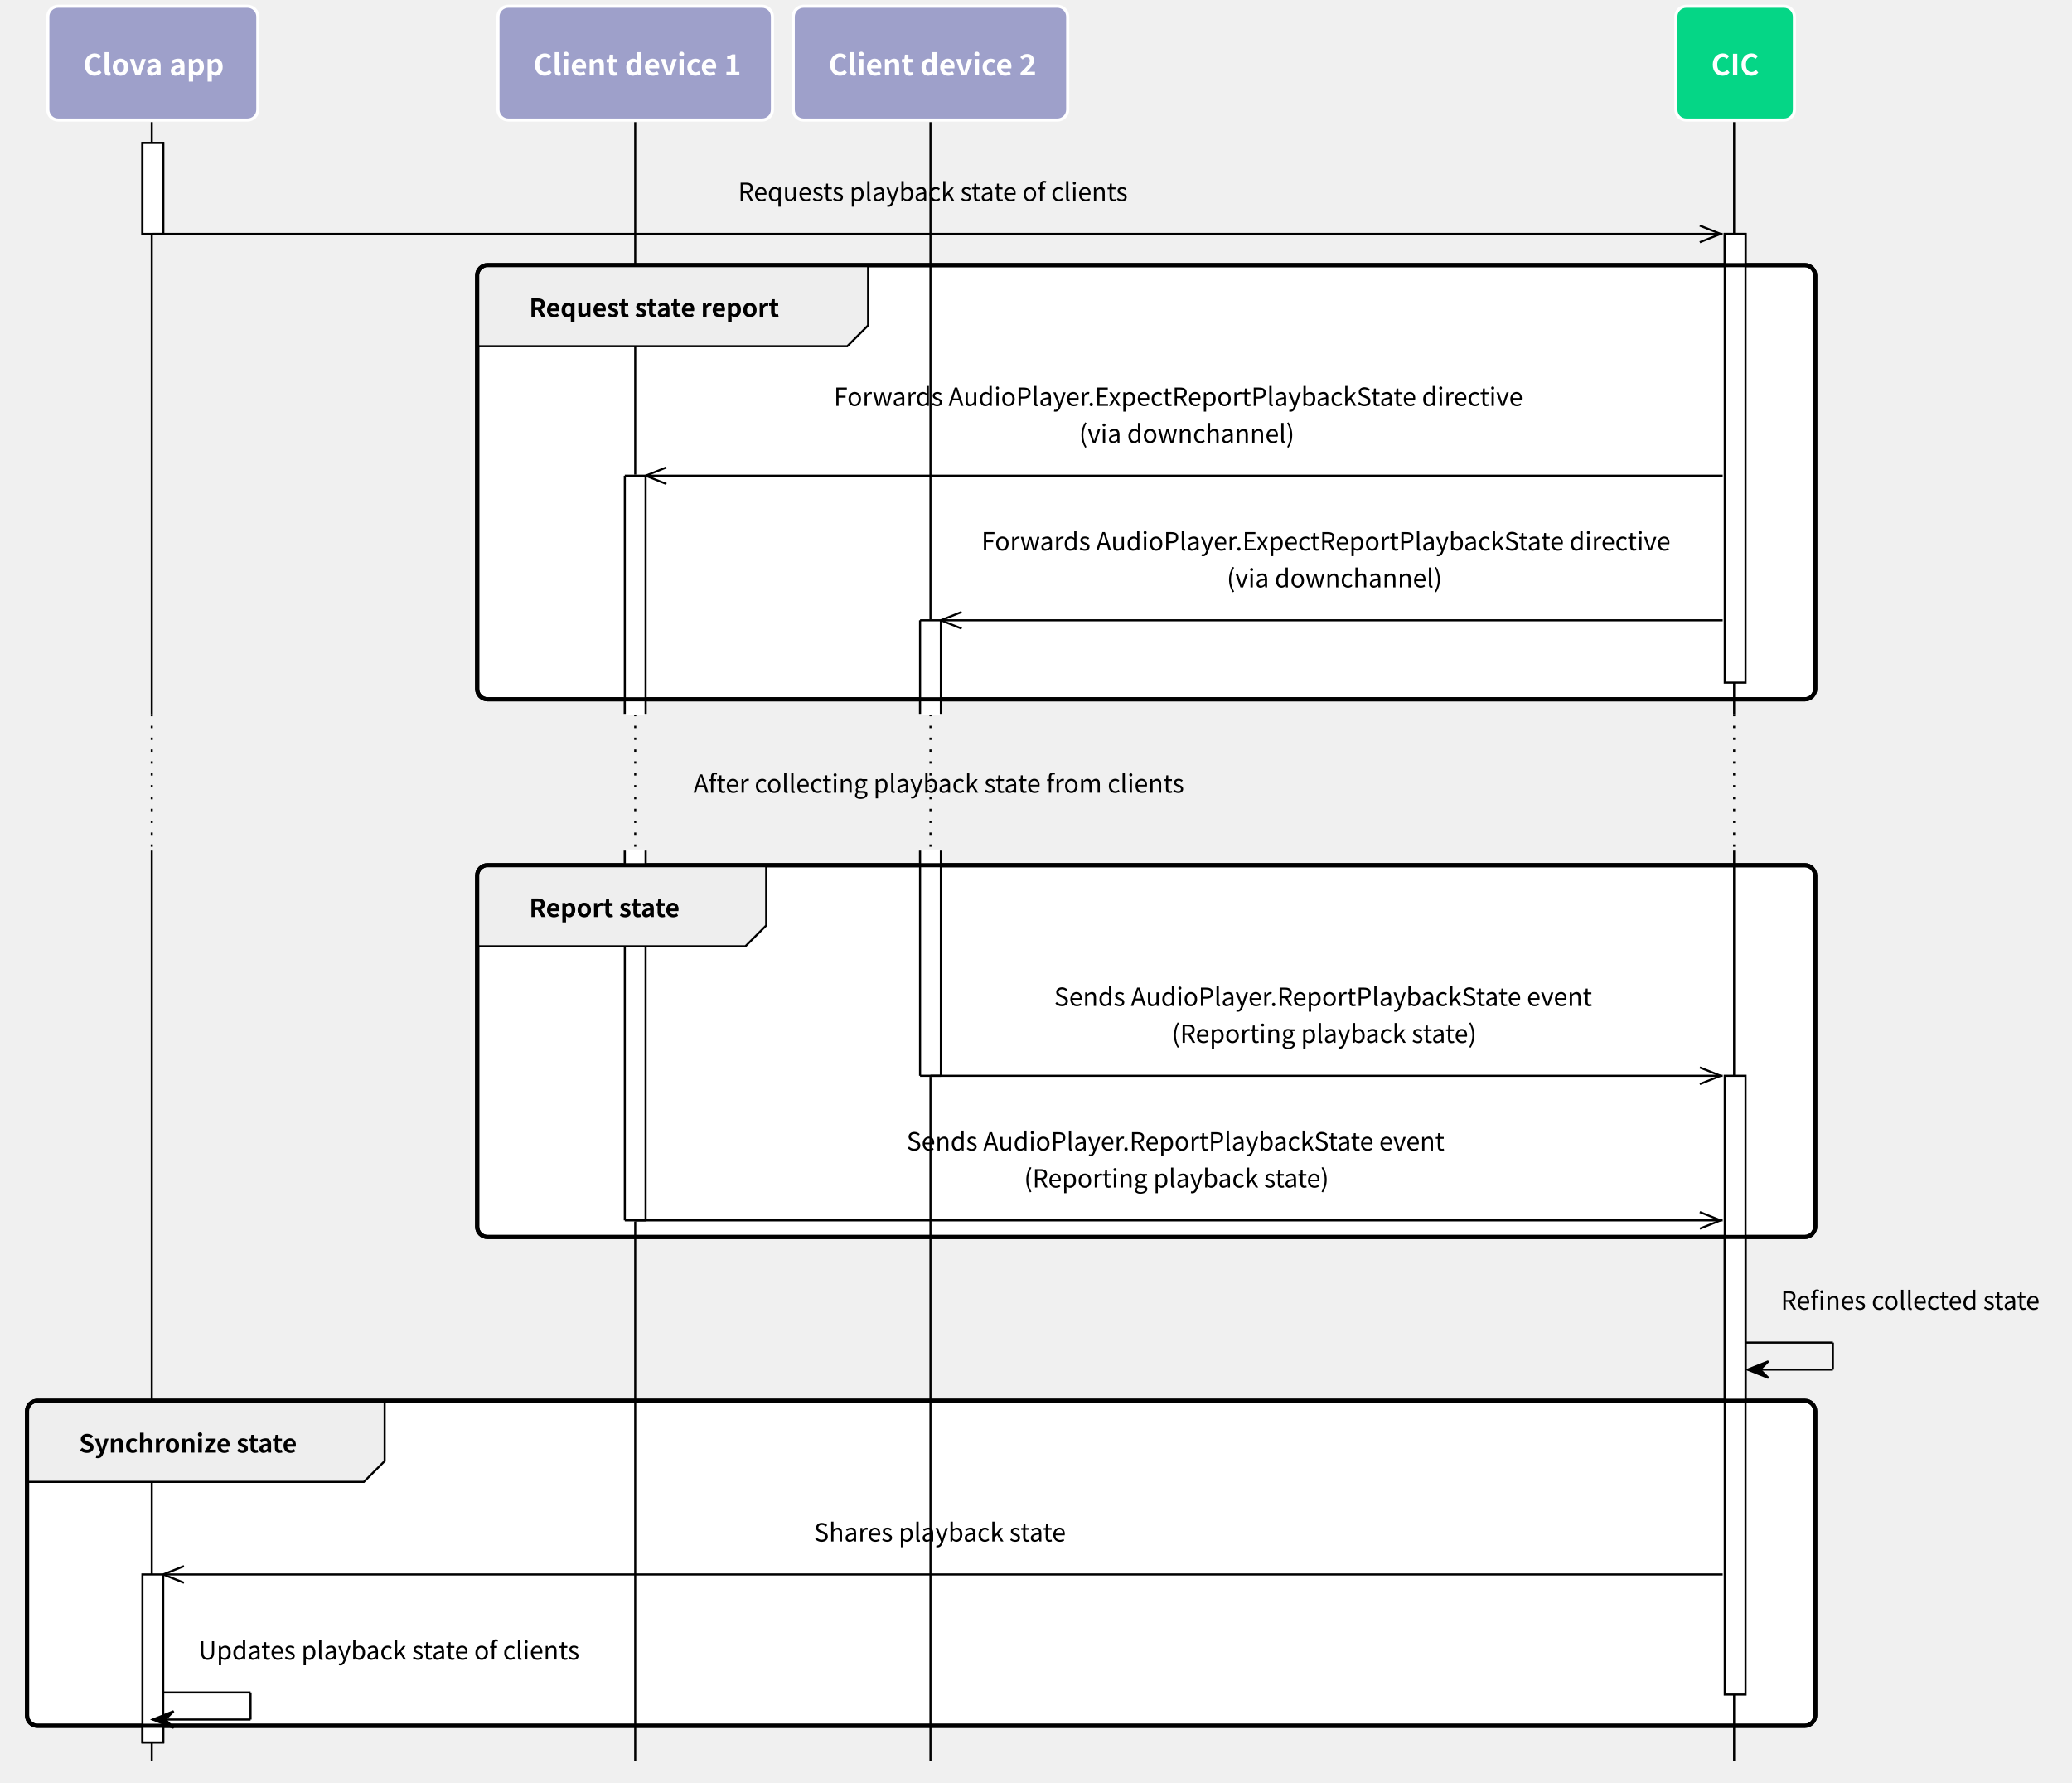
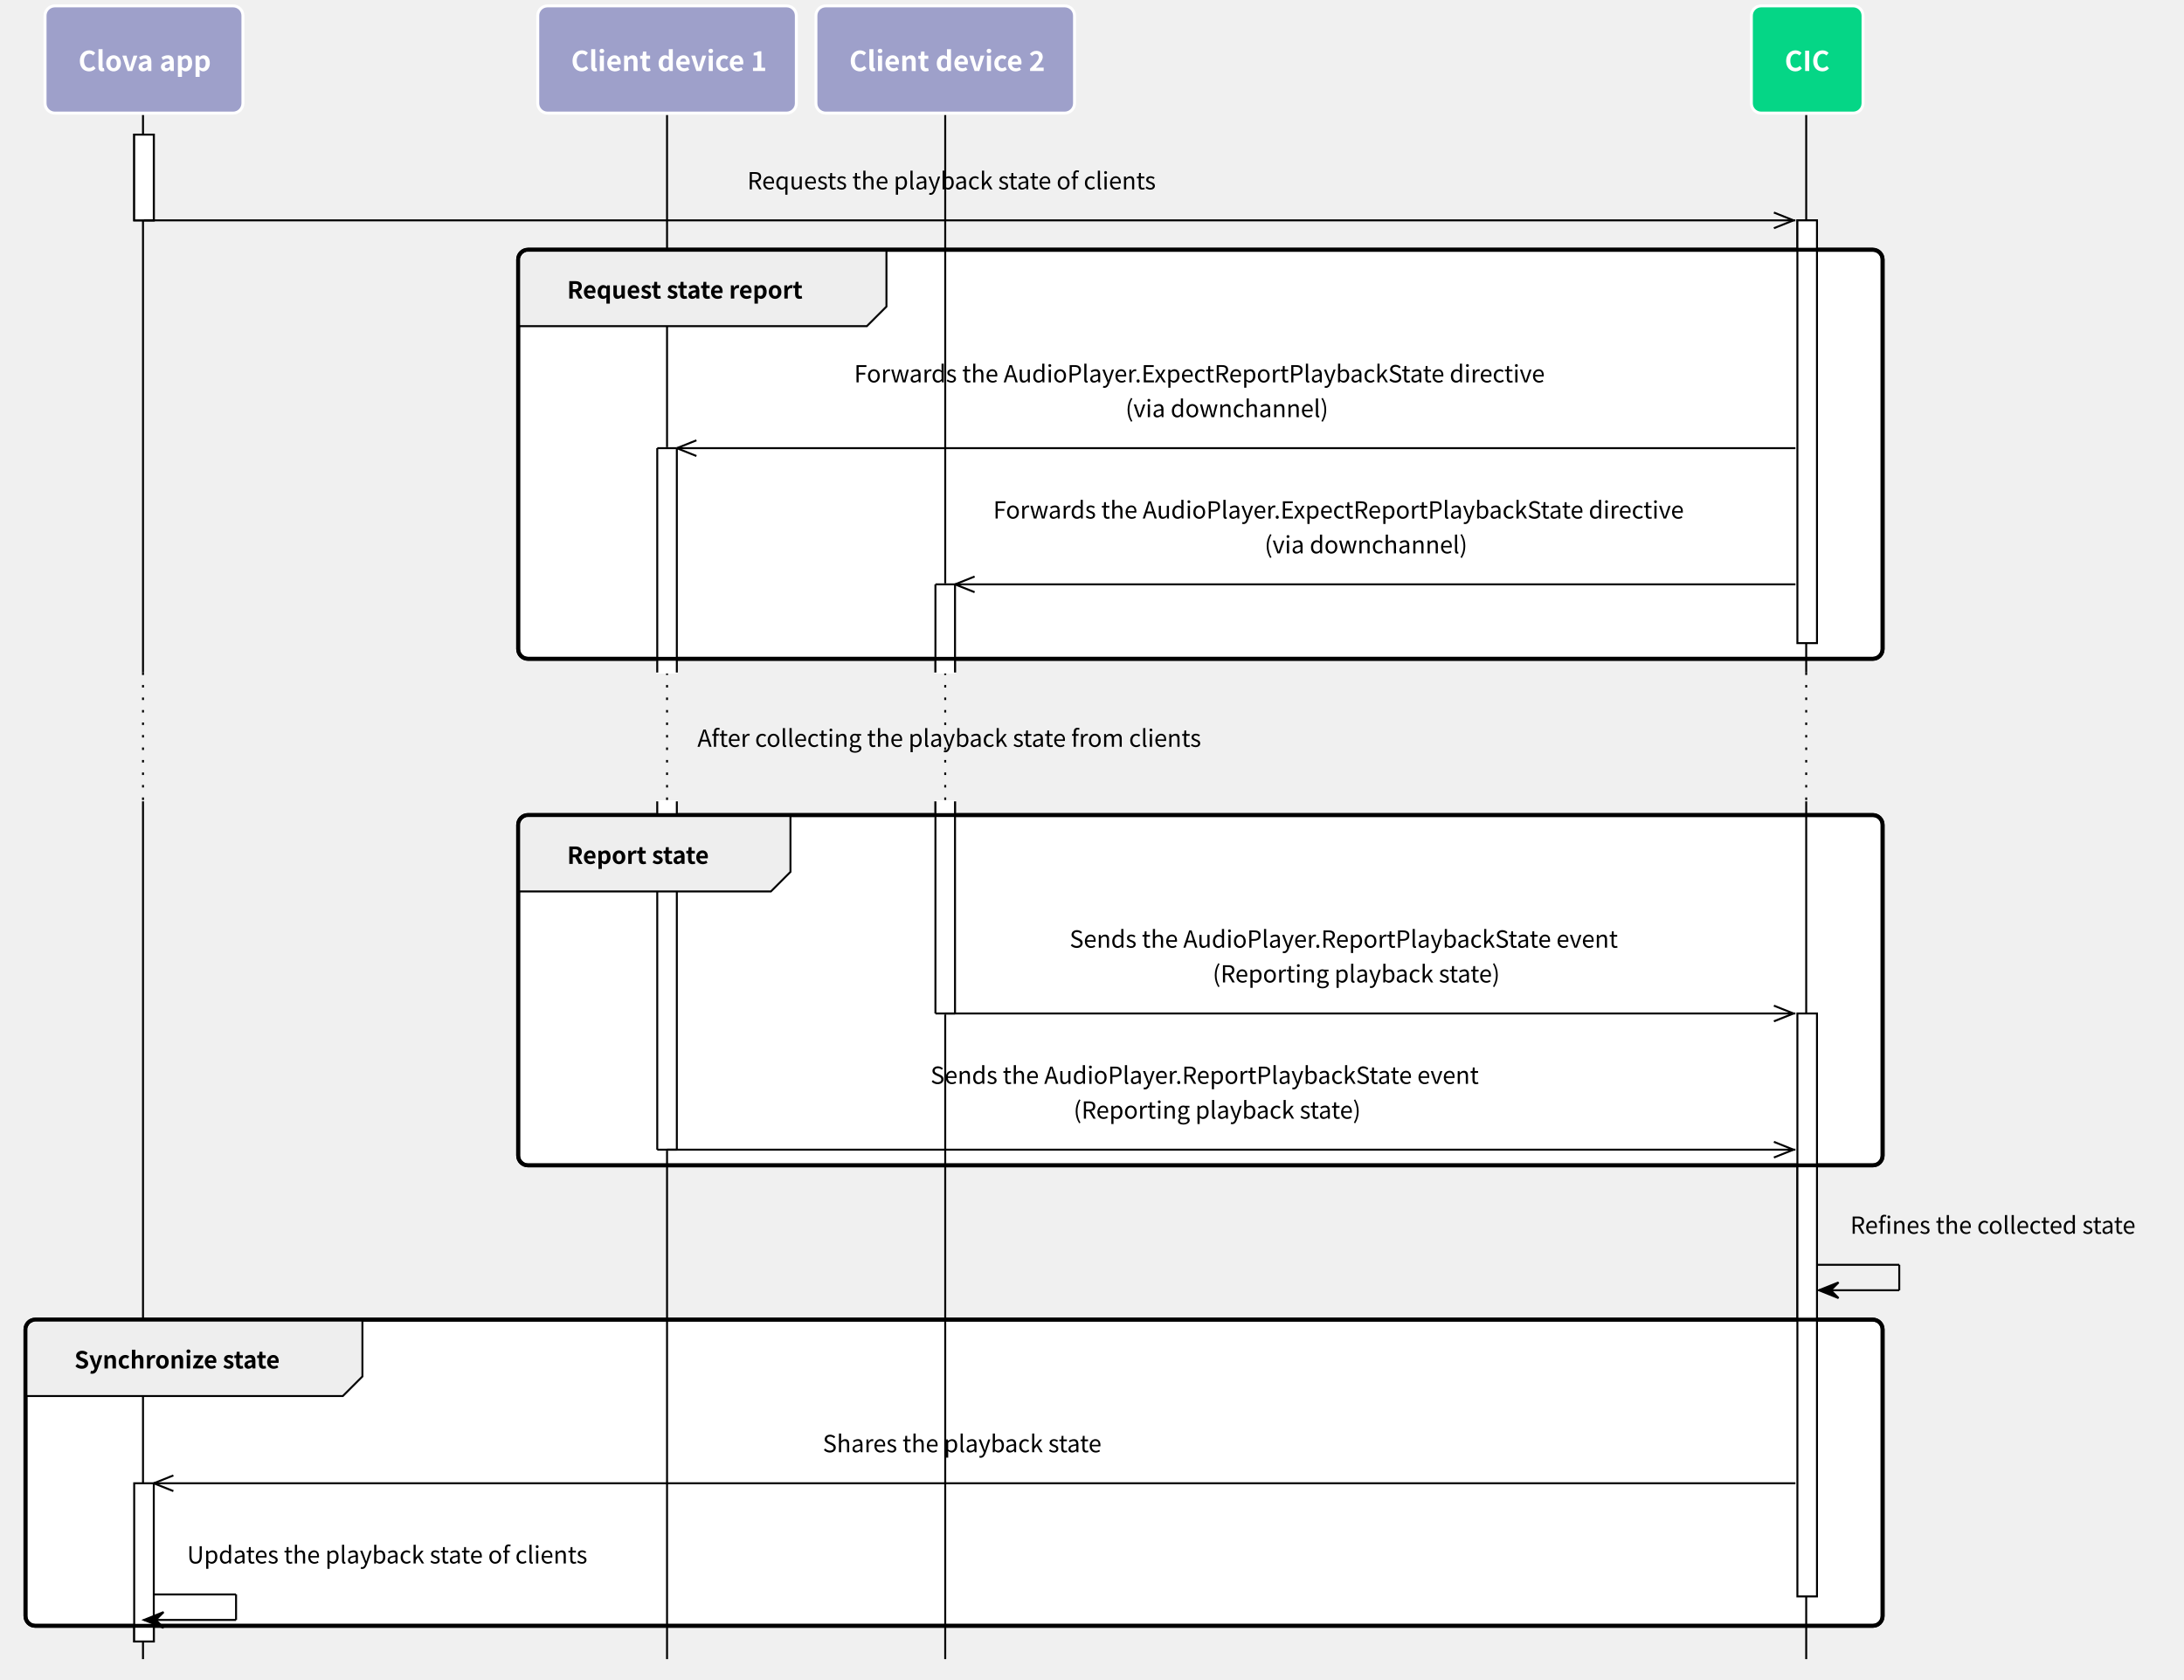
- <svg xmlns="http://www.w3.org/2000/svg" contentScriptType="application/ecmascript" contentStyleType="text/css" height="751.658px" preserveAspectRatio="none" style="width:873px;height:751px;" version="1.1" viewBox="0 0 873 751" width="873.43px" zoomAndPan="magnify">
+ <svg xmlns="http://www.w3.org/2000/svg" contentScriptType="application/ecmascript" contentStyleType="text/css" height="672.641px" preserveAspectRatio="none" style="width:874px;height:672px;" version="1.1" viewBox="0 0 874 672" width="874.12px" zoomAndPan="magnify">
  <defs />
  <g>
-     <rect fill="#FFFFFF" height="38.336" style="stroke: #000000; stroke-width: 0.876;" width="8.761" x="60.01" y="60.203" />
-     <rect fill="#FFFFFF" height="70.75" style="stroke: #000000; stroke-width: 0.876;" width="8.761" x="60.01" y="663.281" />
-     <rect fill="#FFFFFF" height="100.326" style="stroke: #FFFFFF; stroke-width: 0.876;" width="8.761" x="263.255" y="200.407" />
-     <line style="stroke: #000000; stroke-width: 0.876;" x1="263.255" x2="263.255" y1="200.407" y2="300.733" />
-     <line style="stroke: #000000; stroke-width: 0.876;" x1="272.016" x2="272.016" y1="200.407" y2="300.733" />
-     <line style="stroke: #000000; stroke-width: 0.876;" x1="263.255" x2="272.016" y1="200.407" y2="200.407" />
-     <rect fill="#FFFFFF" height="155.763" style="stroke: #FFFFFF; stroke-width: 0.876;" width="8.761" x="263.255" y="358.343" />
-     <line style="stroke: #000000; stroke-width: 0.876;" x1="263.255" x2="263.255" y1="358.343" y2="514.106" />
-     <line style="stroke: #000000; stroke-width: 0.876;" x1="272.016" x2="272.016" y1="358.343" y2="514.106" />
-     <line style="stroke: #000000; stroke-width: 0.876;" x1="263.255" x2="272.016" y1="514.106" y2="514.106" />
-     <rect fill="#FFFFFF" height="39.423" style="stroke: #FFFFFF; stroke-width: 0.876;" width="8.761" x="387.656" y="261.31" />
-     <line style="stroke: #000000; stroke-width: 0.876;" x1="387.656" x2="387.656" y1="261.31" y2="300.733" />
-     <line style="stroke: #000000; stroke-width: 0.876;" x1="396.416" x2="396.416" y1="261.31" y2="300.733" />
-     <line style="stroke: #000000; stroke-width: 0.876;" x1="387.656" x2="396.416" y1="261.31" y2="261.31" />
-     <rect fill="#FFFFFF" height="94.859" style="stroke: #FFFFFF; stroke-width: 0.876;" width="8.761" x="387.656" y="358.343" />
-     <line style="stroke: #000000; stroke-width: 0.876;" x1="387.656" x2="387.656" y1="358.343" y2="453.202" />
-     <line style="stroke: #000000; stroke-width: 0.876;" x1="396.416" x2="396.416" y1="358.343" y2="453.202" />
-     <line style="stroke: #000000; stroke-width: 0.876;" x1="387.656" x2="396.416" y1="453.202" y2="453.202" />
-     <rect fill="#FFFFFF" height="189.053" style="stroke: #000000; stroke-width: 0.876;" width="8.761" x="726.69" y="98.539" />
-     <rect fill="#FFFFFF" height="260.68" style="stroke: #000000; stroke-width: 0.876;" width="8.761" x="726.69" y="453.202" />
-     <rect fill="#FFFFFF" height="182.921" rx="4.38" ry="4.38" style="stroke: #000000; stroke-width: 1.752;" width="563.743" x="201.055" y="111.68" />
-     <rect fill="#FFFFFF" height="156.639" rx="4.38" ry="4.38" style="stroke: #000000; stroke-width: 1.752;" width="563.743" x="201.055" y="364.475" />
-     <rect fill="#FFFFFF" height="136.91" rx="4.38" ry="4.38" style="stroke: #000000; stroke-width: 1.752;" width="753.41" x="11.389" y="590.112" />
-     <line style="stroke: #000000; stroke-width: 0.876;" x1="63.952" x2="63.952" y1="51.442" y2="300.733" />
-     <line style="stroke: #000000; stroke-width: 0.876; stroke-dasharray: 1.0,4.0;" x1="63.952" x2="63.952" y1="300.733" y2="358.343" />
-     <line style="stroke: #000000; stroke-width: 0.876;" x1="63.952" x2="63.952" y1="358.343" y2="741.916" />
-     <line style="stroke: #000000; stroke-width: 0.876;" x1="267.636" x2="267.636" y1="51.442" y2="300.733" />
-     <line style="stroke: #000000; stroke-width: 0.876; stroke-dasharray: 1.0,4.0;" x1="267.636" x2="267.636" y1="300.733" y2="358.343" />
-     <line style="stroke: #000000; stroke-width: 0.876;" x1="267.636" x2="267.636" y1="358.343" y2="741.916" />
-     <line style="stroke: #000000; stroke-width: 0.876;" x1="392.036" x2="392.036" y1="51.442" y2="300.733" />
-     <line style="stroke: #000000; stroke-width: 0.876; stroke-dasharray: 1.0,4.0;" x1="392.036" x2="392.036" y1="300.733" y2="358.343" />
-     <line style="stroke: #000000; stroke-width: 0.876;" x1="392.036" x2="392.036" y1="358.343" y2="741.916" />
-     <line style="stroke: #000000; stroke-width: 0.876;" x1="730.632" x2="730.632" y1="51.442" y2="300.733" />
-     <line style="stroke: #000000; stroke-width: 0.876; stroke-dasharray: 1.0,4.0;" x1="730.632" x2="730.632" y1="300.733" y2="358.343" />
-     <line style="stroke: #000000; stroke-width: 0.876;" x1="730.632" x2="730.632" y1="358.343" y2="741.916" />
-     <rect fill="#9EA0CA" height="47.938" rx="4.38" ry="4.38" style="stroke: #FFFFFF; stroke-width: 1.314;" width="88.482" x="20.149" y="2.628" />
-     <text fill="#FFFFFF" font-family="Noto Sans CJK KR" font-size="12.265" font-weight="bold" lengthAdjust="spacingAndGlyphs" textLength="58.696" x="35.042" y="31.748">Clova app</text>
-     <rect fill="#9EA0CA" height="47.938" rx="4.38" ry="4.38" style="stroke: #FFFFFF; stroke-width: 1.314;" width="115.64" x="209.816" y="2.628" />
-     <text fill="#FFFFFF" font-family="Noto Sans CJK KR" font-size="12.265" font-weight="bold" lengthAdjust="spacingAndGlyphs" textLength="85.854" x="224.709" y="31.748">Client device 1</text>
-     <rect fill="#9EA0CA" height="47.938" rx="4.38" ry="4.38" style="stroke: #FFFFFF; stroke-width: 1.314;" width="115.64" x="334.216" y="2.628" />
-     <text fill="#FFFFFF" font-family="Noto Sans CJK KR" font-size="12.265" font-weight="bold" lengthAdjust="spacingAndGlyphs" textLength="85.854" x="349.109" y="31.748">Client device 2</text>
-     <rect fill="#05D686" height="47.938" rx="4.38" ry="4.38" style="stroke: #FFFFFF; stroke-width: 1.314;" width="49.935" x="706.102" y="2.628" />
-     <text fill="#FFFFFF" font-family="Noto Sans CJK KR" font-size="12.265" font-weight="bold" lengthAdjust="spacingAndGlyphs" textLength="20.149" x="720.995" y="31.748">CIC</text>
-     <rect fill="#FFFFFF" height="38.336" style="stroke: #000000; stroke-width: 0.876;" width="8.761" x="60.01" y="60.203" />
-     <rect fill="#FFFFFF" height="70.75" style="stroke: #000000; stroke-width: 0.876;" width="8.761" x="60.01" y="663.281" />
-     <rect fill="#FFFFFF" height="100.326" style="stroke: #FFFFFF; stroke-width: 0.876;" width="8.761" x="263.255" y="200.407" />
-     <line style="stroke: #000000; stroke-width: 0.876;" x1="263.255" x2="263.255" y1="200.407" y2="300.733" />
-     <line style="stroke: #000000; stroke-width: 0.876;" x1="272.016" x2="272.016" y1="200.407" y2="300.733" />
-     <line style="stroke: #000000; stroke-width: 0.876;" x1="263.255" x2="272.016" y1="200.407" y2="200.407" />
-     <rect fill="#FFFFFF" height="155.763" style="stroke: #FFFFFF; stroke-width: 0.876;" width="8.761" x="263.255" y="358.343" />
-     <line style="stroke: #000000; stroke-width: 0.876;" x1="263.255" x2="263.255" y1="358.343" y2="514.106" />
-     <line style="stroke: #000000; stroke-width: 0.876;" x1="272.016" x2="272.016" y1="358.343" y2="514.106" />
-     <line style="stroke: #000000; stroke-width: 0.876;" x1="263.255" x2="272.016" y1="514.106" y2="514.106" />
-     <rect fill="#FFFFFF" height="39.423" style="stroke: #FFFFFF; stroke-width: 0.876;" width="8.761" x="387.656" y="261.31" />
-     <line style="stroke: #000000; stroke-width: 0.876;" x1="387.656" x2="387.656" y1="261.31" y2="300.733" />
-     <line style="stroke: #000000; stroke-width: 0.876;" x1="396.416" x2="396.416" y1="261.31" y2="300.733" />
-     <line style="stroke: #000000; stroke-width: 0.876;" x1="387.656" x2="396.416" y1="261.31" y2="261.31" />
-     <rect fill="#FFFFFF" height="94.859" style="stroke: #FFFFFF; stroke-width: 0.876;" width="8.761" x="387.656" y="358.343" />
-     <line style="stroke: #000000; stroke-width: 0.876;" x1="387.656" x2="387.656" y1="358.343" y2="453.202" />
-     <line style="stroke: #000000; stroke-width: 0.876;" x1="396.416" x2="396.416" y1="358.343" y2="453.202" />
-     <line style="stroke: #000000; stroke-width: 0.876;" x1="387.656" x2="396.416" y1="453.202" y2="453.202" />
-     <rect fill="#FFFFFF" height="189.053" style="stroke: #000000; stroke-width: 0.876;" width="8.761" x="726.69" y="98.539" />
-     <rect fill="#FFFFFF" height="260.68" style="stroke: #000000; stroke-width: 0.876;" width="8.761" x="726.69" y="453.202" />
-     <line style="stroke: #000000; stroke-width: 0.876;" x1="724.938" x2="716.177" y1="98.539" y2="95.035" />
-     <line style="stroke: #000000; stroke-width: 0.876;" x1="724.938" x2="716.177" y1="98.539" y2="102.043" />
-     <line style="stroke: #000000; stroke-width: 0.876;" x1="64.39" x2="725.814" y1="98.539" y2="98.539" />
-     <text fill="#000000" font-family="Noto Sans CJK KR" font-size="10.513" lengthAdjust="spacingAndGlyphs" textLength="169.079" x="311" y="84.662">Requests playback state of clients</text>
-     <path d="M205.435,111.68 L365.754,111.68 L365.754,137.085 L356.993,145.846 L201.055,145.846 L201.055,116.06 " fill="#EEEEEE" style="stroke: #000000; stroke-width: 0.876;" />
-     <rect fill="none" height="182.921" rx="4.38" ry="4.38" style="stroke: #000000; stroke-width: 1.752;" width="563.743" x="201.055" y="111.68" />
-     <text fill="#000000" font-family="Noto Sans CJK KR" font-size="10.513" font-weight="bold" lengthAdjust="spacingAndGlyphs" textLength="107.755" x="222.957" y="133.511">Request state report</text>
-     <line style="stroke: #000000; stroke-width: 0.876;" x1="272.016" x2="280.776" y1="200.407" y2="196.903" />
-     <line style="stroke: #000000; stroke-width: 0.876;" x1="272.016" x2="280.776" y1="200.407" y2="203.911" />
-     <line style="stroke: #000000; stroke-width: 0.876;" x1="272.016" x2="725.814" y1="200.407" y2="200.407" />
-     <text fill="#000000" font-family="Noto Sans CJK KR" font-size="10.513" lengthAdjust="spacingAndGlyphs" textLength="296.108" x="351.299" y="170.971">Forwards AudioPlayer.ExpectReportPlaybackState directive</text>
-     <text fill="#000000" font-family="Noto Sans CJK KR" font-size="10.513" lengthAdjust="spacingAndGlyphs" textLength="89.358" x="454.674" y="186.53">(via downchannel)</text>
-     <line style="stroke: #000000; stroke-width: 0.876;" x1="396.416" x2="405.177" y1="261.31" y2="257.806" />
-     <line style="stroke: #000000; stroke-width: 0.876;" x1="396.416" x2="405.177" y1="261.31" y2="264.815" />
-     <line style="stroke: #000000; stroke-width: 0.876;" x1="396.416" x2="725.814" y1="261.31" y2="261.31" />
-     <text fill="#000000" font-family="Noto Sans CJK KR" font-size="10.513" lengthAdjust="spacingAndGlyphs" textLength="296.108" x="413.499" y="231.875">Forwards AudioPlayer.ExpectReportPlaybackState directive</text>
-     <text fill="#000000" font-family="Noto Sans CJK KR" font-size="10.513" lengthAdjust="spacingAndGlyphs" textLength="89.358" x="516.874" y="247.434">(via downchannel)</text>
-     <text fill="#000000" font-family="Noto Sans CJK KR" font-size="10.513" lengthAdjust="spacingAndGlyphs" textLength="211.13" x="292.165" y="333.953">After collecting playback state from clients</text>
-     <path d="M205.435,364.475 L322.827,364.475 L322.827,389.881 L314.067,398.641 L201.055,398.641 L201.055,368.855 " fill="#EEEEEE" style="stroke: #000000; stroke-width: 0.876;" />
-     <rect fill="none" height="156.639" rx="4.38" ry="4.38" style="stroke: #000000; stroke-width: 1.752;" width="563.743" x="201.055" y="364.475" />
-     <text fill="#000000" font-family="Noto Sans CJK KR" font-size="10.513" font-weight="bold" lengthAdjust="spacingAndGlyphs" textLength="64.828" x="222.957" y="386.306">Report state</text>
-     <line style="stroke: #000000; stroke-width: 0.876;" x1="724.938" x2="716.177" y1="453.202" y2="449.698" />
-     <line style="stroke: #000000; stroke-width: 0.876;" x1="724.938" x2="716.177" y1="453.202" y2="456.706" />
-     <line style="stroke: #000000; stroke-width: 0.876;" x1="392.036" x2="725.814" y1="453.202" y2="453.202" />
-     <text fill="#000000" font-family="Noto Sans CJK KR" font-size="10.513" lengthAdjust="spacingAndGlyphs" textLength="230.403" x="444.161" y="423.767">Sends AudioPlayer.ReportPlaybackState event</text>
-     <text fill="#000000" font-family="Noto Sans CJK KR" font-size="10.513" lengthAdjust="spacingAndGlyphs" textLength="131.409" x="493.659" y="439.325">(Reporting playback state)</text>
-     <line style="stroke: #000000; stroke-width: 0.876;" x1="724.938" x2="716.177" y1="514.106" y2="510.601" />
-     <line style="stroke: #000000; stroke-width: 0.876;" x1="724.938" x2="716.177" y1="514.106" y2="517.61" />
-     <line style="stroke: #000000; stroke-width: 0.876;" x1="267.636" x2="725.814" y1="514.106" y2="514.106" />
-     <text fill="#000000" font-family="Noto Sans CJK KR" font-size="10.513" lengthAdjust="spacingAndGlyphs" textLength="230.403" x="381.961" y="484.67">Sends AudioPlayer.ReportPlaybackState event</text>
-     <text fill="#000000" font-family="Noto Sans CJK KR" font-size="10.513" lengthAdjust="spacingAndGlyphs" textLength="131.409" x="431.458" y="500.229">(Reporting playback state)</text>
-     <line style="stroke: #000000; stroke-width: 0.876;" x1="735.451" x2="772.245" y1="565.583" y2="565.583" />
-     <line style="stroke: #000000; stroke-width: 0.876;" x1="772.245" x2="772.245" y1="565.583" y2="576.972" />
-     <line style="stroke: #000000; stroke-width: 0.876;" x1="736.327" x2="772.245" y1="576.972" y2="576.972" />
-     <polygon fill="#000000" points="745.087,573.467,736.327,576.972,745.087,580.476,741.583,576.972" style="stroke: #000000; stroke-width: 0.876;" />
-     <text fill="#000000" font-family="Noto Sans CJK KR" font-size="10.513" lengthAdjust="spacingAndGlyphs" textLength="113.011" x="750.343" y="551.706">Refines collected state</text>
-     <path d="M15.769,590.112 L162.071,590.112 L162.071,615.518 L153.31,624.279 L11.389,624.279 L11.389,594.493 " fill="#EEEEEE" style="stroke: #000000; stroke-width: 0.876;" />
-     <rect fill="none" height="136.91" rx="4.38" ry="4.38" style="stroke: #000000; stroke-width: 1.752;" width="753.41" x="11.389" y="590.112" />
-     <text fill="#000000" font-family="Noto Sans CJK KR" font-size="10.513" font-weight="bold" lengthAdjust="spacingAndGlyphs" textLength="93.738" x="33.29" y="611.944">Synchronize state</text>
-     <line style="stroke: #000000; stroke-width: 0.876;" x1="68.77" x2="77.531" y1="663.281" y2="659.777" />
-     <line style="stroke: #000000; stroke-width: 0.876;" x1="68.77" x2="77.531" y1="663.281" y2="666.785" />
-     <line style="stroke: #000000; stroke-width: 0.876;" x1="68.77" x2="725.814" y1="663.281" y2="663.281" />
-     <text fill="#000000" font-family="Noto Sans CJK KR" font-size="10.513" lengthAdjust="spacingAndGlyphs" textLength="109.507" x="342.977" y="649.404">Shares playback state</text>
-     <line style="stroke: #000000; stroke-width: 0.876;" x1="68.77" x2="105.565" y1="713.006" y2="713.006" />
-     <line style="stroke: #000000; stroke-width: 0.876;" x1="105.565" x2="105.565" y1="713.006" y2="724.395" />
-     <line style="stroke: #000000; stroke-width: 0.876;" x1="64.39" x2="105.565" y1="724.395" y2="724.395" />
-     <polygon fill="#000000" points="73.151,720.89,64.39,724.395,73.151,727.899,69.647,724.395" style="stroke: #000000; stroke-width: 0.876;" />
-     <text fill="#000000" font-family="Noto Sans CJK KR" font-size="10.513" lengthAdjust="spacingAndGlyphs" textLength="164.699" x="83.663" y="699.129">Updates playback state of clients</text>
+     <rect fill="#FFFFFF" height="34.306" style="stroke: #000000; stroke-width: 0.784;" width="7.84" x="53.702" y="53.874" />
+     <rect fill="#FFFFFF" height="63.313" style="stroke: #000000; stroke-width: 0.784;" width="7.84" x="53.702" y="593.555" />
+     <rect fill="#FFFFFF" height="89.78" style="stroke: #FFFFFF; stroke-width: 0.784;" width="7.84" x="263.02" y="179.34" />
+     <line style="stroke: #000000; stroke-width: 0.784;" x1="263.02" x2="263.02" y1="179.34" y2="269.119" />
+     <line style="stroke: #000000; stroke-width: 0.784;" x1="270.86" x2="270.86" y1="179.34" y2="269.119" />
+     <line style="stroke: #000000; stroke-width: 0.784;" x1="263.02" x2="270.86" y1="179.34" y2="179.34" />
+     <rect fill="#FFFFFF" height="139.389" style="stroke: #FFFFFF; stroke-width: 0.784;" width="7.84" x="263.02" y="320.673" />
+     <line style="stroke: #000000; stroke-width: 0.784;" x1="263.02" x2="263.02" y1="320.673" y2="460.062" />
+     <line style="stroke: #000000; stroke-width: 0.784;" x1="270.86" x2="270.86" y1="320.673" y2="460.062" />
+     <line style="stroke: #000000; stroke-width: 0.784;" x1="263.02" x2="270.86" y1="460.062" y2="460.062" />
+     <rect fill="#FFFFFF" height="35.278" style="stroke: #FFFFFF; stroke-width: 0.784;" width="7.84" x="374.343" y="233.841" />
+     <line style="stroke: #000000; stroke-width: 0.784;" x1="374.343" x2="374.343" y1="233.841" y2="269.119" />
+     <line style="stroke: #000000; stroke-width: 0.784;" x1="382.183" x2="382.183" y1="233.841" y2="269.119" />
+     <line style="stroke: #000000; stroke-width: 0.784;" x1="374.343" x2="382.183" y1="233.841" y2="233.841" />
+     <rect fill="#FFFFFF" height="84.888" style="stroke: #FFFFFF; stroke-width: 0.784;" width="7.84" x="374.343" y="320.673" />
+     <line style="stroke: #000000; stroke-width: 0.784;" x1="374.343" x2="374.343" y1="320.673" y2="405.56" />
+     <line style="stroke: #000000; stroke-width: 0.784;" x1="382.183" x2="382.183" y1="320.673" y2="405.56" />
+     <line style="stroke: #000000; stroke-width: 0.784;" x1="374.343" x2="382.183" y1="405.56" y2="405.56" />
+     <rect fill="#FFFFFF" height="169.179" style="stroke: #000000; stroke-width: 0.784;" width="7.84" x="719.287" y="88.18" />
+     <rect fill="#FFFFFF" height="233.276" style="stroke: #000000; stroke-width: 0.784;" width="7.84" x="719.287" y="405.56" />
+     <rect fill="#FFFFFF" height="163.692" rx="3.92" ry="3.92" style="stroke: #000000; stroke-width: 1.568;" width="546.031" x="207.359" y="99.94" />
+     <rect fill="#FFFFFF" height="140.173" rx="3.92" ry="3.92" style="stroke: #000000; stroke-width: 1.568;" width="546.031" x="207.359" y="326.161" />
+     <rect fill="#FFFFFF" height="122.518" rx="3.92" ry="3.92" style="stroke: #000000; stroke-width: 1.568;" width="743.198" x="10.191" y="528.078" />
+     <line style="stroke: #000000; stroke-width: 0.784;" x1="57.229" x2="57.229" y1="46.034" y2="269.119" />
+     <line style="stroke: #000000; stroke-width: 0.784; stroke-dasharray: 1.0,4.0;" x1="57.229" x2="57.229" y1="269.119" y2="320.673" />
+     <line style="stroke: #000000; stroke-width: 0.784;" x1="57.229" x2="57.229" y1="320.673" y2="663.924" />
+     <line style="stroke: #000000; stroke-width: 0.784;" x1="266.94" x2="266.94" y1="46.034" y2="269.119" />
+     <line style="stroke: #000000; stroke-width: 0.784; stroke-dasharray: 1.0,4.0;" x1="266.94" x2="266.94" y1="269.119" y2="320.673" />
+     <line style="stroke: #000000; stroke-width: 0.784;" x1="266.94" x2="266.94" y1="320.673" y2="663.924" />
+     <line style="stroke: #000000; stroke-width: 0.784;" x1="378.263" x2="378.263" y1="46.034" y2="269.119" />
+     <line style="stroke: #000000; stroke-width: 0.784; stroke-dasharray: 1.0,4.0;" x1="378.263" x2="378.263" y1="269.119" y2="320.673" />
+     <line style="stroke: #000000; stroke-width: 0.784;" x1="378.263" x2="378.263" y1="320.673" y2="663.924" />
+     <line style="stroke: #000000; stroke-width: 0.784;" x1="722.815" x2="722.815" y1="46.034" y2="269.119" />
+     <line style="stroke: #000000; stroke-width: 0.784; stroke-dasharray: 1.0,4.0;" x1="722.815" x2="722.815" y1="269.119" y2="320.673" />
+     <line style="stroke: #000000; stroke-width: 0.784;" x1="722.815" x2="722.815" y1="320.673" y2="663.924" />
+     <rect fill="#9EA0CA" height="42.898" rx="3.92" ry="3.92" style="stroke: #FFFFFF; stroke-width: 1.176;" width="79.18" x="18.031" y="2.352" />
+     <text fill="#FFFFFF" font-family="Noto Sans CJK KR" font-size="10.976" font-weight="bold" lengthAdjust="spacingAndGlyphs" textLength="52.526" x="31.359" y="28.411">Clova app</text>
+     <rect fill="#9EA0CA" height="42.898" rx="3.92" ry="3.92" style="stroke: #FFFFFF; stroke-width: 1.176;" width="103.483" x="215.198" y="2.352" />
+     <text fill="#FFFFFF" font-family="Noto Sans CJK KR" font-size="10.976" font-weight="bold" lengthAdjust="spacingAndGlyphs" textLength="76.829" x="228.526" y="28.411">Client device 1</text>
+     <rect fill="#9EA0CA" height="42.898" rx="3.92" ry="3.92" style="stroke: #FFFFFF; stroke-width: 1.176;" width="103.483" x="326.521" y="2.352" />
+     <text fill="#FFFFFF" font-family="Noto Sans CJK KR" font-size="10.976" font-weight="bold" lengthAdjust="spacingAndGlyphs" textLength="76.829" x="339.849" y="28.411">Client device 2</text>
+     <rect fill="#05D686" height="42.898" rx="3.92" ry="3.92" style="stroke: #FFFFFF; stroke-width: 1.176;" width="44.686" x="700.864" y="2.352" />
+     <text fill="#FFFFFF" font-family="Noto Sans CJK KR" font-size="10.976" font-weight="bold" lengthAdjust="spacingAndGlyphs" textLength="18.031" x="714.192" y="28.411">CIC</text>
+     <rect fill="#FFFFFF" height="34.306" style="stroke: #000000; stroke-width: 0.784;" width="7.84" x="53.702" y="53.874" />
+     <rect fill="#FFFFFF" height="63.313" style="stroke: #000000; stroke-width: 0.784;" width="7.84" x="53.702" y="593.555" />
+     <rect fill="#FFFFFF" height="89.78" style="stroke: #FFFFFF; stroke-width: 0.784;" width="7.84" x="263.02" y="179.34" />
+     <line style="stroke: #000000; stroke-width: 0.784;" x1="263.02" x2="263.02" y1="179.34" y2="269.119" />
+     <line style="stroke: #000000; stroke-width: 0.784;" x1="270.86" x2="270.86" y1="179.34" y2="269.119" />
+     <line style="stroke: #000000; stroke-width: 0.784;" x1="263.02" x2="270.86" y1="179.34" y2="179.34" />
+     <rect fill="#FFFFFF" height="139.389" style="stroke: #FFFFFF; stroke-width: 0.784;" width="7.84" x="263.02" y="320.673" />
+     <line style="stroke: #000000; stroke-width: 0.784;" x1="263.02" x2="263.02" y1="320.673" y2="460.062" />
+     <line style="stroke: #000000; stroke-width: 0.784;" x1="270.86" x2="270.86" y1="320.673" y2="460.062" />
+     <line style="stroke: #000000; stroke-width: 0.784;" x1="263.02" x2="270.86" y1="460.062" y2="460.062" />
+     <rect fill="#FFFFFF" height="35.278" style="stroke: #FFFFFF; stroke-width: 0.784;" width="7.84" x="374.343" y="233.841" />
+     <line style="stroke: #000000; stroke-width: 0.784;" x1="374.343" x2="374.343" y1="233.841" y2="269.119" />
+     <line style="stroke: #000000; stroke-width: 0.784;" x1="382.183" x2="382.183" y1="233.841" y2="269.119" />
+     <line style="stroke: #000000; stroke-width: 0.784;" x1="374.343" x2="382.183" y1="233.841" y2="233.841" />
+     <rect fill="#FFFFFF" height="84.888" style="stroke: #FFFFFF; stroke-width: 0.784;" width="7.84" x="374.343" y="320.673" />
+     <line style="stroke: #000000; stroke-width: 0.784;" x1="374.343" x2="374.343" y1="320.673" y2="405.56" />
+     <line style="stroke: #000000; stroke-width: 0.784;" x1="382.183" x2="382.183" y1="320.673" y2="405.56" />
+     <line style="stroke: #000000; stroke-width: 0.784;" x1="374.343" x2="382.183" y1="405.56" y2="405.56" />
+     <rect fill="#FFFFFF" height="169.179" style="stroke: #000000; stroke-width: 0.784;" width="7.84" x="719.287" y="88.18" />
+     <rect fill="#FFFFFF" height="233.276" style="stroke: #000000; stroke-width: 0.784;" width="7.84" x="719.287" y="405.56" />
+     <line style="stroke: #000000; stroke-width: 0.784;" x1="717.719" x2="709.88" y1="88.18" y2="85.044" />
+     <line style="stroke: #000000; stroke-width: 0.784;" x1="717.719" x2="709.88" y1="88.18" y2="91.316" />
+     <line style="stroke: #000000; stroke-width: 0.784;" x1="57.621" x2="718.503" y1="88.18" y2="88.18" />
+     <text fill="#000000" font-family="Noto Sans CJK KR" font-size="9.408" lengthAdjust="spacingAndGlyphs" textLength="178.744" x="299.082" y="75.762">Requests the playback state of clients</text>
+     <path d="M211.278,99.94 L354.744,99.94 L354.744,122.675 L346.904,130.514 L207.359,130.514 L207.359,103.86 " fill="#EEEEEE" style="stroke: #000000; stroke-width: 0.784;" />
+     <rect fill="none" height="163.692" rx="3.92" ry="3.92" style="stroke: #000000; stroke-width: 1.568;" width="546.031" x="207.359" y="99.94" />
+     <text fill="#000000" font-family="Noto Sans CJK KR" font-size="9.408" font-weight="bold" lengthAdjust="spacingAndGlyphs" textLength="96.428" x="226.958" y="119.476">Request state report</text>
+     <line style="stroke: #000000; stroke-width: 0.784;" x1="270.86" x2="278.699" y1="179.34" y2="176.204" />
+     <line style="stroke: #000000; stroke-width: 0.784;" x1="270.86" x2="278.699" y1="179.34" y2="182.476" />
+     <line style="stroke: #000000; stroke-width: 0.784;" x1="270.86" x2="718.503" y1="179.34" y2="179.34" />
+     <text fill="#000000" font-family="Noto Sans CJK KR" font-size="9.408" lengthAdjust="spacingAndGlyphs" textLength="306.53" x="341.808" y="152.999">Forwards the AudioPlayer.ExpectReportPlaybackState directive</text>
+     <text fill="#000000" font-family="Noto Sans CJK KR" font-size="9.408" lengthAdjust="spacingAndGlyphs" textLength="89.372" x="450.387" y="166.922">(via downchannel)</text>
+     <line style="stroke: #000000; stroke-width: 0.784;" x1="382.183" x2="390.022" y1="233.841" y2="230.705" />
+     <line style="stroke: #000000; stroke-width: 0.784;" x1="382.183" x2="390.022" y1="233.841" y2="236.977" />
+     <line style="stroke: #000000; stroke-width: 0.784;" x1="382.183" x2="718.503" y1="233.841" y2="233.841" />
+     <text fill="#000000" font-family="Noto Sans CJK KR" font-size="9.408" lengthAdjust="spacingAndGlyphs" textLength="306.53" x="397.47" y="207.5">Forwards the AudioPlayer.ExpectReportPlaybackState directive</text>
+     <text fill="#000000" font-family="Noto Sans CJK KR" font-size="9.408" lengthAdjust="spacingAndGlyphs" textLength="89.372" x="506.049" y="221.423">(via downchannel)</text>
+     <text fill="#000000" font-family="Noto Sans CJK KR" font-size="9.408" lengthAdjust="spacingAndGlyphs" textLength="222.646" x="279.091" y="298.847">After collecting the playback state from clients</text>
+     <path d="M211.278,326.161 L316.33,326.161 L316.33,348.896 L308.49,356.735 L207.359,356.735 L207.359,330.08 " fill="#EEEEEE" style="stroke: #000000; stroke-width: 0.784;" />
+     <rect fill="none" height="140.173" rx="3.92" ry="3.92" style="stroke: #000000; stroke-width: 1.568;" width="546.031" x="207.359" y="326.161" />
+     <text fill="#000000" font-family="Noto Sans CJK KR" font-size="9.408" font-weight="bold" lengthAdjust="spacingAndGlyphs" textLength="58.013" x="226.958" y="345.697">Report state</text>
+     <line style="stroke: #000000; stroke-width: 0.784;" x1="717.719" x2="709.88" y1="405.56" y2="402.425" />
+     <line style="stroke: #000000; stroke-width: 0.784;" x1="717.719" x2="709.88" y1="405.56" y2="408.696" />
+     <line style="stroke: #000000; stroke-width: 0.784;" x1="378.263" x2="718.503" y1="405.56" y2="405.56" />
+     <text fill="#000000" font-family="Noto Sans CJK KR" font-size="9.408" lengthAdjust="spacingAndGlyphs" textLength="241.461" x="428.045" y="379.219">Sends the AudioPlayer.ReportPlaybackState event</text>
+     <text fill="#000000" font-family="Noto Sans CJK KR" font-size="9.408" lengthAdjust="spacingAndGlyphs" textLength="127.002" x="485.274" y="393.142">(Reporting playback state)</text>
+     <line style="stroke: #000000; stroke-width: 0.784;" x1="717.719" x2="709.88" y1="460.062" y2="456.926" />
+     <line style="stroke: #000000; stroke-width: 0.784;" x1="717.719" x2="709.88" y1="460.062" y2="463.197" />
+     <line style="stroke: #000000; stroke-width: 0.784;" x1="266.94" x2="718.503" y1="460.062" y2="460.062" />
+     <text fill="#000000" font-family="Noto Sans CJK KR" font-size="9.408" lengthAdjust="spacingAndGlyphs" textLength="241.461" x="372.383" y="433.72">Sends the AudioPlayer.ReportPlaybackState event</text>
+     <text fill="#000000" font-family="Noto Sans CJK KR" font-size="9.408" lengthAdjust="spacingAndGlyphs" textLength="127.002" x="429.613" y="447.644">(Reporting playback state)</text>
+     <line style="stroke: #000000; stroke-width: 0.784;" x1="727.127" x2="760.053" y1="506.127" y2="506.127" />
+     <line style="stroke: #000000; stroke-width: 0.784;" x1="760.053" x2="760.053" y1="506.127" y2="516.319" />
+     <line style="stroke: #000000; stroke-width: 0.784;" x1="727.911" x2="760.053" y1="516.319" y2="516.319" />
+     <polygon fill="#000000" points="735.751,513.183,727.911,516.319,735.751,519.455,732.615,516.319" style="stroke: #000000; stroke-width: 0.784;" />
+     <text fill="#000000" font-family="Noto Sans CJK KR" font-size="9.408" lengthAdjust="spacingAndGlyphs" textLength="124.65" x="740.454" y="493.709">Refines the collected state</text>
+     <path d="M14.111,528.078 L145.033,528.078 L145.033,550.813 L137.194,558.653 L10.191,558.653 L10.191,531.998 " fill="#EEEEEE" style="stroke: #000000; stroke-width: 0.784;" />
+     <rect fill="none" height="122.518" rx="3.92" ry="3.92" style="stroke: #000000; stroke-width: 1.568;" width="743.198" x="10.191" y="528.078" />
+     <text fill="#000000" font-family="Noto Sans CJK KR" font-size="9.408" font-weight="bold" lengthAdjust="spacingAndGlyphs" textLength="83.884" x="29.791" y="547.615">Synchronize state</text>
+     <line style="stroke: #000000; stroke-width: 0.784;" x1="61.541" x2="69.381" y1="593.555" y2="590.419" />
+     <line style="stroke: #000000; stroke-width: 0.784;" x1="61.541" x2="69.381" y1="593.555" y2="596.691" />
+     <line style="stroke: #000000; stroke-width: 0.784;" x1="61.541" x2="718.503" y1="593.555" y2="593.555" />
+     <text fill="#000000" font-family="Noto Sans CJK KR" font-size="9.408" lengthAdjust="spacingAndGlyphs" textLength="122.298" x="329.265" y="581.137">Shares the playback state</text>
+     <line style="stroke: #000000; stroke-width: 0.784;" x1="61.541" x2="94.468" y1="638.053" y2="638.053" />
+     <line style="stroke: #000000; stroke-width: 0.784;" x1="94.468" x2="94.468" y1="638.053" y2="648.245" />
+     <line style="stroke: #000000; stroke-width: 0.784;" x1="57.621" x2="94.468" y1="648.245" y2="648.245" />
+     <polygon fill="#000000" points="65.461,645.109,57.621,648.245,65.461,651.38,62.325,648.245" style="stroke: #000000; stroke-width: 0.784;" />
+     <text fill="#000000" font-family="Noto Sans CJK KR" font-size="9.408" lengthAdjust="spacingAndGlyphs" textLength="174.824" x="74.869" y="625.635">Updates the playback state of clients</text>
  </g>
</svg>
